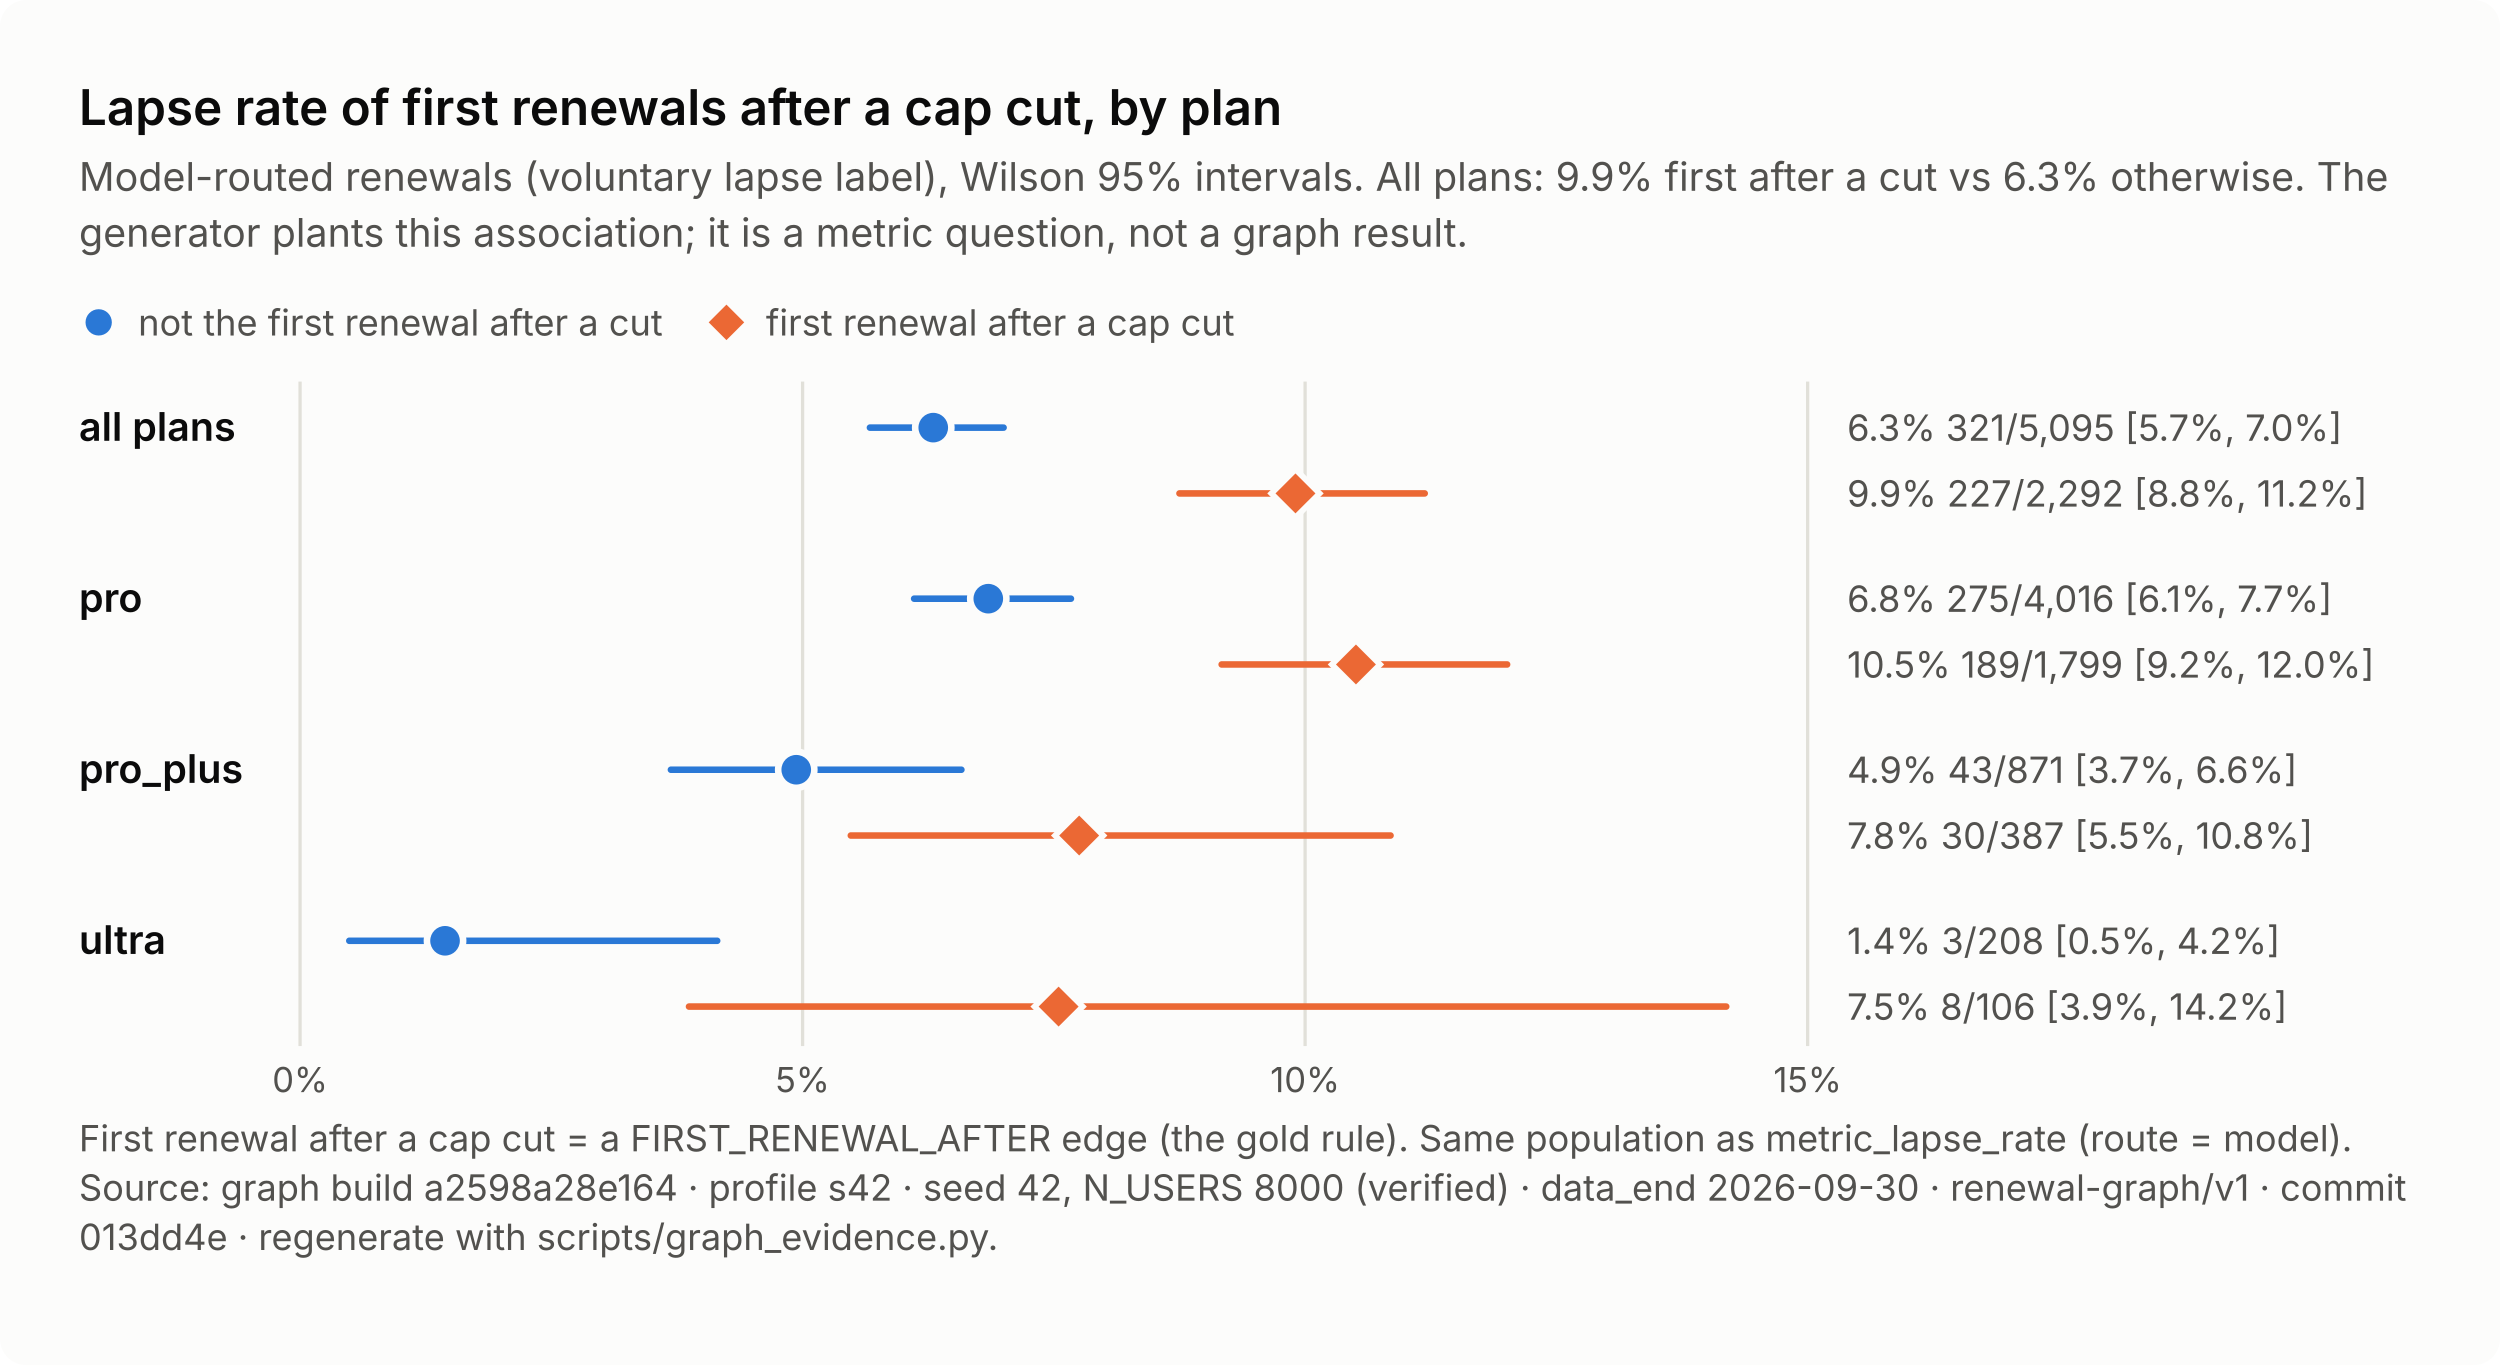
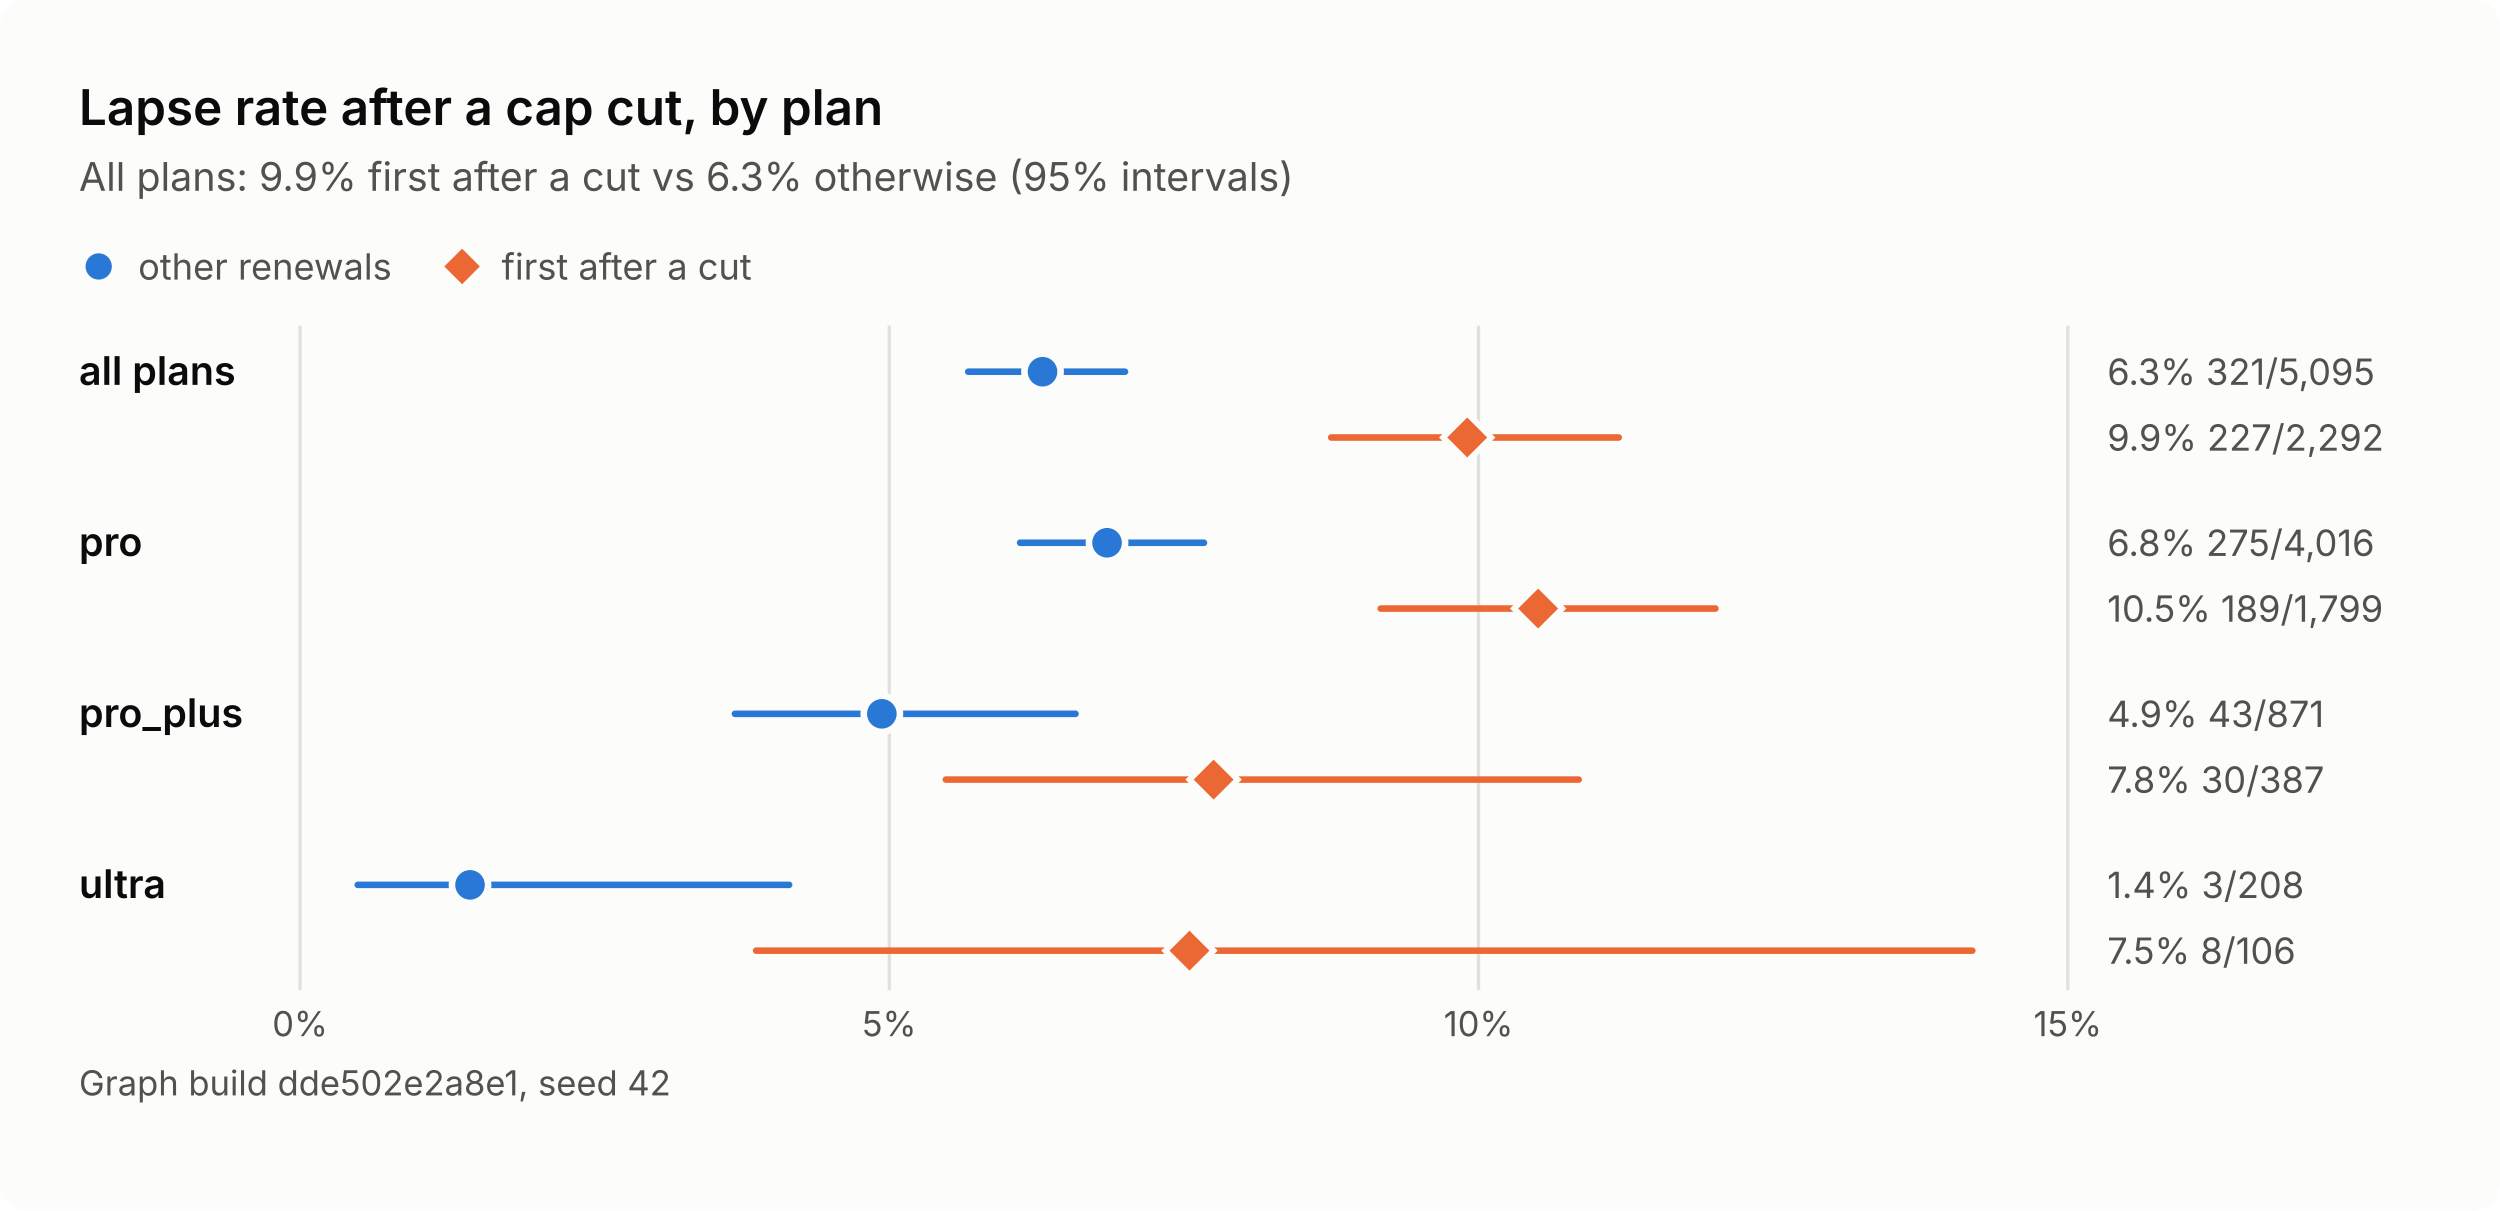
- <svg xmlns="http://www.w3.org/2000/svg" width="760" height="415" viewBox="0 0 760 415" role="img" font-family="system-ui, -apple-system, 'Segoe UI', sans-serif">
-   <rect width="760" height="415" rx="8" fill="#fcfcfb" />
-   <text x="24" y="38" font-size="15" fill="#0b0b0b" font-weight="600">Lapse rate of first renewals after a cap cut, by plan</text>
-   <text x="24" y="58" font-size="12" fill="#52514e">Model-routed renewals (voluntary lapse label), Wilson 95% intervals. All plans: 9.9% first after a cut vs 6.3% otherwise. The</text>
-   <text x="24" y="75" font-size="12" fill="#52514e">generator plants this association; it is a metric question, not a graph result.</text>
-   <circle cx="30" cy="98" r="6" fill="#fcfcfb" />
-   <circle cx="30" cy="98" r="4" fill="#2a78d6" />
-   <text x="42" y="102" font-size="11" fill="#52514e">not the first renewal after a cut</text>
-   <path d="M220.84 90.1L228.74 98L220.84 105.9L212.94 98Z" fill="#fcfcfb" />
-   <path d="M220.84 92.6L226.24 98L220.84 103.4L215.44 98Z" fill="#eb6834" />
-   <text x="232.84" y="102" font-size="11" fill="#52514e">first renewal after a cap cut</text>
-   <line x1="91.22" y1="116" x2="91.22" y2="318" stroke="#e1e0d9" stroke-width="1" />
-   <text x="91.22" y="332" font-size="10.5" fill="#52514e" text-anchor="middle" font-variant-numeric="tabular-nums">0%</text>
-   <line x1="243.99" y1="116" x2="243.99" y2="318" stroke="#e1e0d9" stroke-width="1" />
-   <text x="243.99" y="332" font-size="10.5" fill="#52514e" text-anchor="middle" font-variant-numeric="tabular-nums">5%</text>
-   <line x1="396.75" y1="116" x2="396.75" y2="318" stroke="#e1e0d9" stroke-width="1" />
-   <text x="396.75" y="332" font-size="10.5" fill="#52514e" text-anchor="middle" font-variant-numeric="tabular-nums">10%</text>
-   <line x1="549.52" y1="116" x2="549.52" y2="318" stroke="#e1e0d9" stroke-width="1" />
-   <text x="549.52" y="332" font-size="10.5" fill="#52514e" text-anchor="middle" font-variant-numeric="tabular-nums">15%</text>
-   <text x="24" y="134" font-size="12" fill="#0b0b0b" font-weight="600">all plans</text>
+ <svg xmlns="http://www.w3.org/2000/svg" width="760" height="368" viewBox="0 0 760 368" role="img" font-family="system-ui, -apple-system, 'Segoe UI', sans-serif">
+   <rect width="760" height="368" rx="8" fill="#fcfcfb" />
+   <text x="24" y="38" font-size="15" fill="#0b0b0b" font-weight="600">Lapse rate after a cap cut, by plan</text>
+   <text x="24" y="58" font-size="12" fill="#52514e">All plans: 9.9% first after a cut vs 6.3% otherwise (95% intervals)</text>
+   <circle cx="30" cy="81" r="6" fill="#fcfcfb" />
+   <circle cx="30" cy="81" r="4" fill="#2a78d6" />
+   <text x="42" y="85" font-size="11" fill="#52514e">other renewals</text>
+   <path d="M140.47 73.1L148.37 81L140.47 88.9L132.57 81Z" fill="#fcfcfb" />
+   <path d="M140.47 75.6L145.87 81L140.47 86.4L135.07 81Z" fill="#eb6834" />
+   <text x="152.47" y="85" font-size="11" fill="#52514e">first after a cut</text>
+   <line x1="91.22" y1="99" x2="91.22" y2="301" stroke="#e1e0d9" stroke-width="1" />
+   <text x="91.22" y="315" font-size="10.5" fill="#52514e" text-anchor="middle" font-variant-numeric="tabular-nums">0%</text>
+   <line x1="270.35" y1="99" x2="270.35" y2="301" stroke="#e1e0d9" stroke-width="1" />
+   <text x="270.35" y="315" font-size="10.5" fill="#52514e" text-anchor="middle" font-variant-numeric="tabular-nums">5%</text>
+   <line x1="449.47" y1="99" x2="449.47" y2="301" stroke="#e1e0d9" stroke-width="1" />
+   <text x="449.47" y="315" font-size="10.5" fill="#52514e" text-anchor="middle" font-variant-numeric="tabular-nums">10%</text>
+   <line x1="628.6" y1="99" x2="628.6" y2="301" stroke="#e1e0d9" stroke-width="1" />
+   <text x="628.6" y="315" font-size="10.5" fill="#52514e" text-anchor="middle" font-variant-numeric="tabular-nums">15%</text>
+   <text x="24" y="117" font-size="12" fill="#0b0b0b" font-weight="600">all plans</text>
  <g>
-     <line x1="264.46" y1="130" x2="305.09" y2="130" stroke="#2a78d6" stroke-width="2" stroke-linecap="round" />
-     <circle cx="283.71" cy="130" r="6.5" fill="#fcfcfb" />
-     <circle cx="283.71" cy="130" r="4.5" fill="#2a78d6" />
+     <line x1="294.35" y1="113" x2="342" y2="113" stroke="#2a78d6" stroke-width="2" stroke-linecap="round" />
+     <circle cx="316.93" cy="113" r="6.5" fill="#fcfcfb" />
+     <circle cx="316.93" cy="113" r="4.5" fill="#2a78d6" />
  </g>
-   <text x="561.52" y="134" font-size="11" fill="#52514e" font-variant-numeric="tabular-nums">6.3%  321/5,095  [5.7%, 7.0%]</text>
+   <text x="640.6" y="117" font-size="11" fill="#52514e" font-variant-numeric="tabular-nums">6.3%  321/5,095</text>
  <g>
-     <line x1="358.56" y1="150" x2="433.11" y2="150" stroke="#eb6834" stroke-width="2" stroke-linecap="round" />
-     <path d="M393.82 141.43L402.4 150L393.82 158.57L385.25 150Z" fill="#fcfcfb" />
-     <path d="M393.82 143.93L399.9 150L393.82 156.07L387.75 150Z" fill="#eb6834" />
+     <line x1="404.69" y1="133" x2="492.1" y2="133" stroke="#eb6834" stroke-width="2" stroke-linecap="round" />
+     <path d="M446.03 124.42L454.61 133L446.03 141.57L437.46 133Z" fill="#fcfcfb" />
+     <path d="M446.03 126.92L452.11 133L446.03 139.07L439.96 133Z" fill="#eb6834" />
  </g>
-   <text x="561.52" y="154" font-size="11" fill="#52514e" font-variant-numeric="tabular-nums">9.9%  227/2,292  [8.8%, 11.2%]</text>
-   <text x="24" y="186" font-size="12" fill="#0b0b0b" font-weight="600">pro</text>
+   <text x="640.6" y="137" font-size="11" fill="#52514e" font-variant-numeric="tabular-nums">9.9%  227/2,292</text>
+   <text x="24" y="169" font-size="12" fill="#0b0b0b" font-weight="600">pro</text>
  <g>
-     <line x1="277.9" y1="182" x2="325.56" y2="182" stroke="#2a78d6" stroke-width="2" stroke-linecap="round" />
-     <circle cx="300.44" cy="182" r="6.5" fill="#fcfcfb" />
-     <circle cx="300.44" cy="182" r="4.5" fill="#2a78d6" />
+     <line x1="310.11" y1="165" x2="366" y2="165" stroke="#2a78d6" stroke-width="2" stroke-linecap="round" />
+     <circle cx="336.54" cy="165" r="6.5" fill="#fcfcfb" />
+     <circle cx="336.54" cy="165" r="4.5" fill="#2a78d6" />
  </g>
-   <text x="561.52" y="186" font-size="11" fill="#52514e" font-variant-numeric="tabular-nums">6.8%  275/4,016  [6.1%, 7.7%]</text>
+   <text x="640.6" y="169" font-size="11" fill="#52514e" font-variant-numeric="tabular-nums">6.8%  275/4,016</text>
  <g>
-     <line x1="371.39" y1="202" x2="458.16" y2="202" stroke="#eb6834" stroke-width="2" stroke-linecap="round" />
-     <path d="M412.21 193.43L420.78 202L412.21 210.57L403.63 202Z" fill="#fcfcfb" />
-     <path d="M412.21 195.93L418.28 202L412.21 208.07L406.13 202Z" fill="#eb6834" />
+     <line x1="419.74" y1="185" x2="521.48" y2="185" stroke="#eb6834" stroke-width="2" stroke-linecap="round" />
+     <path d="M467.59 176.43L476.17 185L467.59 193.57L459.02 185Z" fill="#fcfcfb" />
+     <path d="M467.59 178.93L473.67 185L467.59 191.07L461.52 185Z" fill="#eb6834" />
  </g>
-   <text x="561.52" y="206" font-size="11" fill="#52514e" font-variant-numeric="tabular-nums">10.5%  189/1,799  [9.2%, 12.0%]</text>
-   <text x="24" y="238" font-size="12" fill="#0b0b0b" font-weight="600">pro_plus</text>
+   <text x="640.6" y="189" font-size="11" fill="#52514e" font-variant-numeric="tabular-nums">10.5%  189/1,799</text>
+   <text x="24" y="221" font-size="12" fill="#0b0b0b" font-weight="600">pro_plus</text>
  <g>
-     <line x1="203.96" y1="234" x2="292.26" y2="234" stroke="#2a78d6" stroke-width="2" stroke-linecap="round" />
-     <circle cx="242.06" cy="234" r="6.5" fill="#fcfcfb" />
-     <circle cx="242.06" cy="234" r="4.5" fill="#2a78d6" />
+     <line x1="223.42" y1="217" x2="326.95" y2="217" stroke="#2a78d6" stroke-width="2" stroke-linecap="round" />
+     <circle cx="268.08" cy="217" r="6.5" fill="#fcfcfb" />
+     <circle cx="268.08" cy="217" r="4.5" fill="#2a78d6" />
  </g>
-   <text x="561.52" y="238" font-size="11" fill="#52514e" font-variant-numeric="tabular-nums">4.9%  43/871  [3.7%, 6.6%]</text>
+   <text x="640.6" y="221" font-size="11" fill="#52514e" font-variant-numeric="tabular-nums">4.9%  43/871</text>
  <g>
-     <line x1="258.65" y1="254" x2="422.72" y2="254" stroke="#eb6834" stroke-width="2" stroke-linecap="round" />
-     <path d="M328.07 245.43L336.64 254L328.07 262.57L319.49 254Z" fill="#fcfcfb" />
-     <path d="M328.07 247.93L334.14 254L328.07 260.07L321.99 254Z" fill="#eb6834" />
+     <line x1="287.54" y1="237" x2="479.92" y2="237" stroke="#eb6834" stroke-width="2" stroke-linecap="round" />
+     <path d="M368.93 228.43L377.51 237L368.93 245.57L360.36 237Z" fill="#fcfcfb" />
+     <path d="M368.93 230.93L375.01 237L368.93 243.07L362.86 237Z" fill="#eb6834" />
  </g>
-   <text x="561.52" y="258" font-size="11" fill="#52514e" font-variant-numeric="tabular-nums">7.8%  30/387  [5.5%, 10.8%]</text>
-   <text x="24" y="290" font-size="12" fill="#0b0b0b" font-weight="600">ultra</text>
+   <text x="640.6" y="241" font-size="11" fill="#52514e" font-variant-numeric="tabular-nums">7.8%  30/387</text>
+   <text x="24" y="273" font-size="12" fill="#0b0b0b" font-weight="600">ultra</text>
  <g>
-     <line x1="106.19" y1="286" x2="218.02" y2="286" stroke="#2a78d6" stroke-width="2" stroke-linecap="round" />
-     <circle cx="135.29" cy="286" r="6.5" fill="#fcfcfb" />
-     <circle cx="135.29" cy="286" r="4.5" fill="#2a78d6" />
+     <line x1="108.77" y1="269" x2="239.89" y2="269" stroke="#2a78d6" stroke-width="2" stroke-linecap="round" />
+     <circle cx="142.89" cy="269" r="6.5" fill="#fcfcfb" />
+     <circle cx="142.89" cy="269" r="4.5" fill="#2a78d6" />
  </g>
-   <text x="561.52" y="290" font-size="11" fill="#52514e" font-variant-numeric="tabular-nums">1.4%  3/208  [0.5%, 4.2%]</text>
+   <text x="640.6" y="273" font-size="11" fill="#52514e" font-variant-numeric="tabular-nums">1.4%  3/208</text>
  <g>
-     <line x1="209.46" y1="306" x2="524.77" y2="306" stroke="#eb6834" stroke-width="2" stroke-linecap="round" />
-     <path d="M321.81 297.43L330.39 306L321.81 314.57L313.24 306Z" fill="#fcfcfb" />
-     <path d="M321.81 299.93L327.89 306L321.81 312.07L315.74 306Z" fill="#eb6834" />
+     <line x1="229.86" y1="289" x2="599.58" y2="289" stroke="#eb6834" stroke-width="2" stroke-linecap="round" />
+     <path d="M361.6 280.43L370.17 289L361.6 297.57L353.02 289Z" fill="#fcfcfb" />
+     <path d="M361.6 282.93L367.67 289L361.6 295.07L355.52 289Z" fill="#eb6834" />
  </g>
-   <text x="561.52" y="310" font-size="11" fill="#52514e" font-variant-numeric="tabular-nums">7.5%  8/106  [3.9%, 14.2%]</text>
-   <text x="24" y="350" font-size="11" fill="#52514e">First renewal after a cap cut = a FIRST_RENEWAL_AFTER edge (the gold rule). Same population as metric_lapse_rate (route = model).</text>
-   <text x="24" y="365" font-size="11" fill="#52514e">Source: graph build a2598a28e164 · profile s42 · seed 42, N_USERS 8000 (verified) · data_end 2026-09-30 · renewal-graph/v1 · commit</text>
-   <text x="24" y="380" font-size="11" fill="#52514e">013dd4e · regenerate with scripts/graph_evidence.py.</text>
+   <text x="640.6" y="293" font-size="11" fill="#52514e" font-variant-numeric="tabular-nums">7.5%  8/106</text>
+   <text x="24" y="333" font-size="10.5" fill="#52514e">Graph build dde502e2a8e1, seed 42</text>
</svg>
